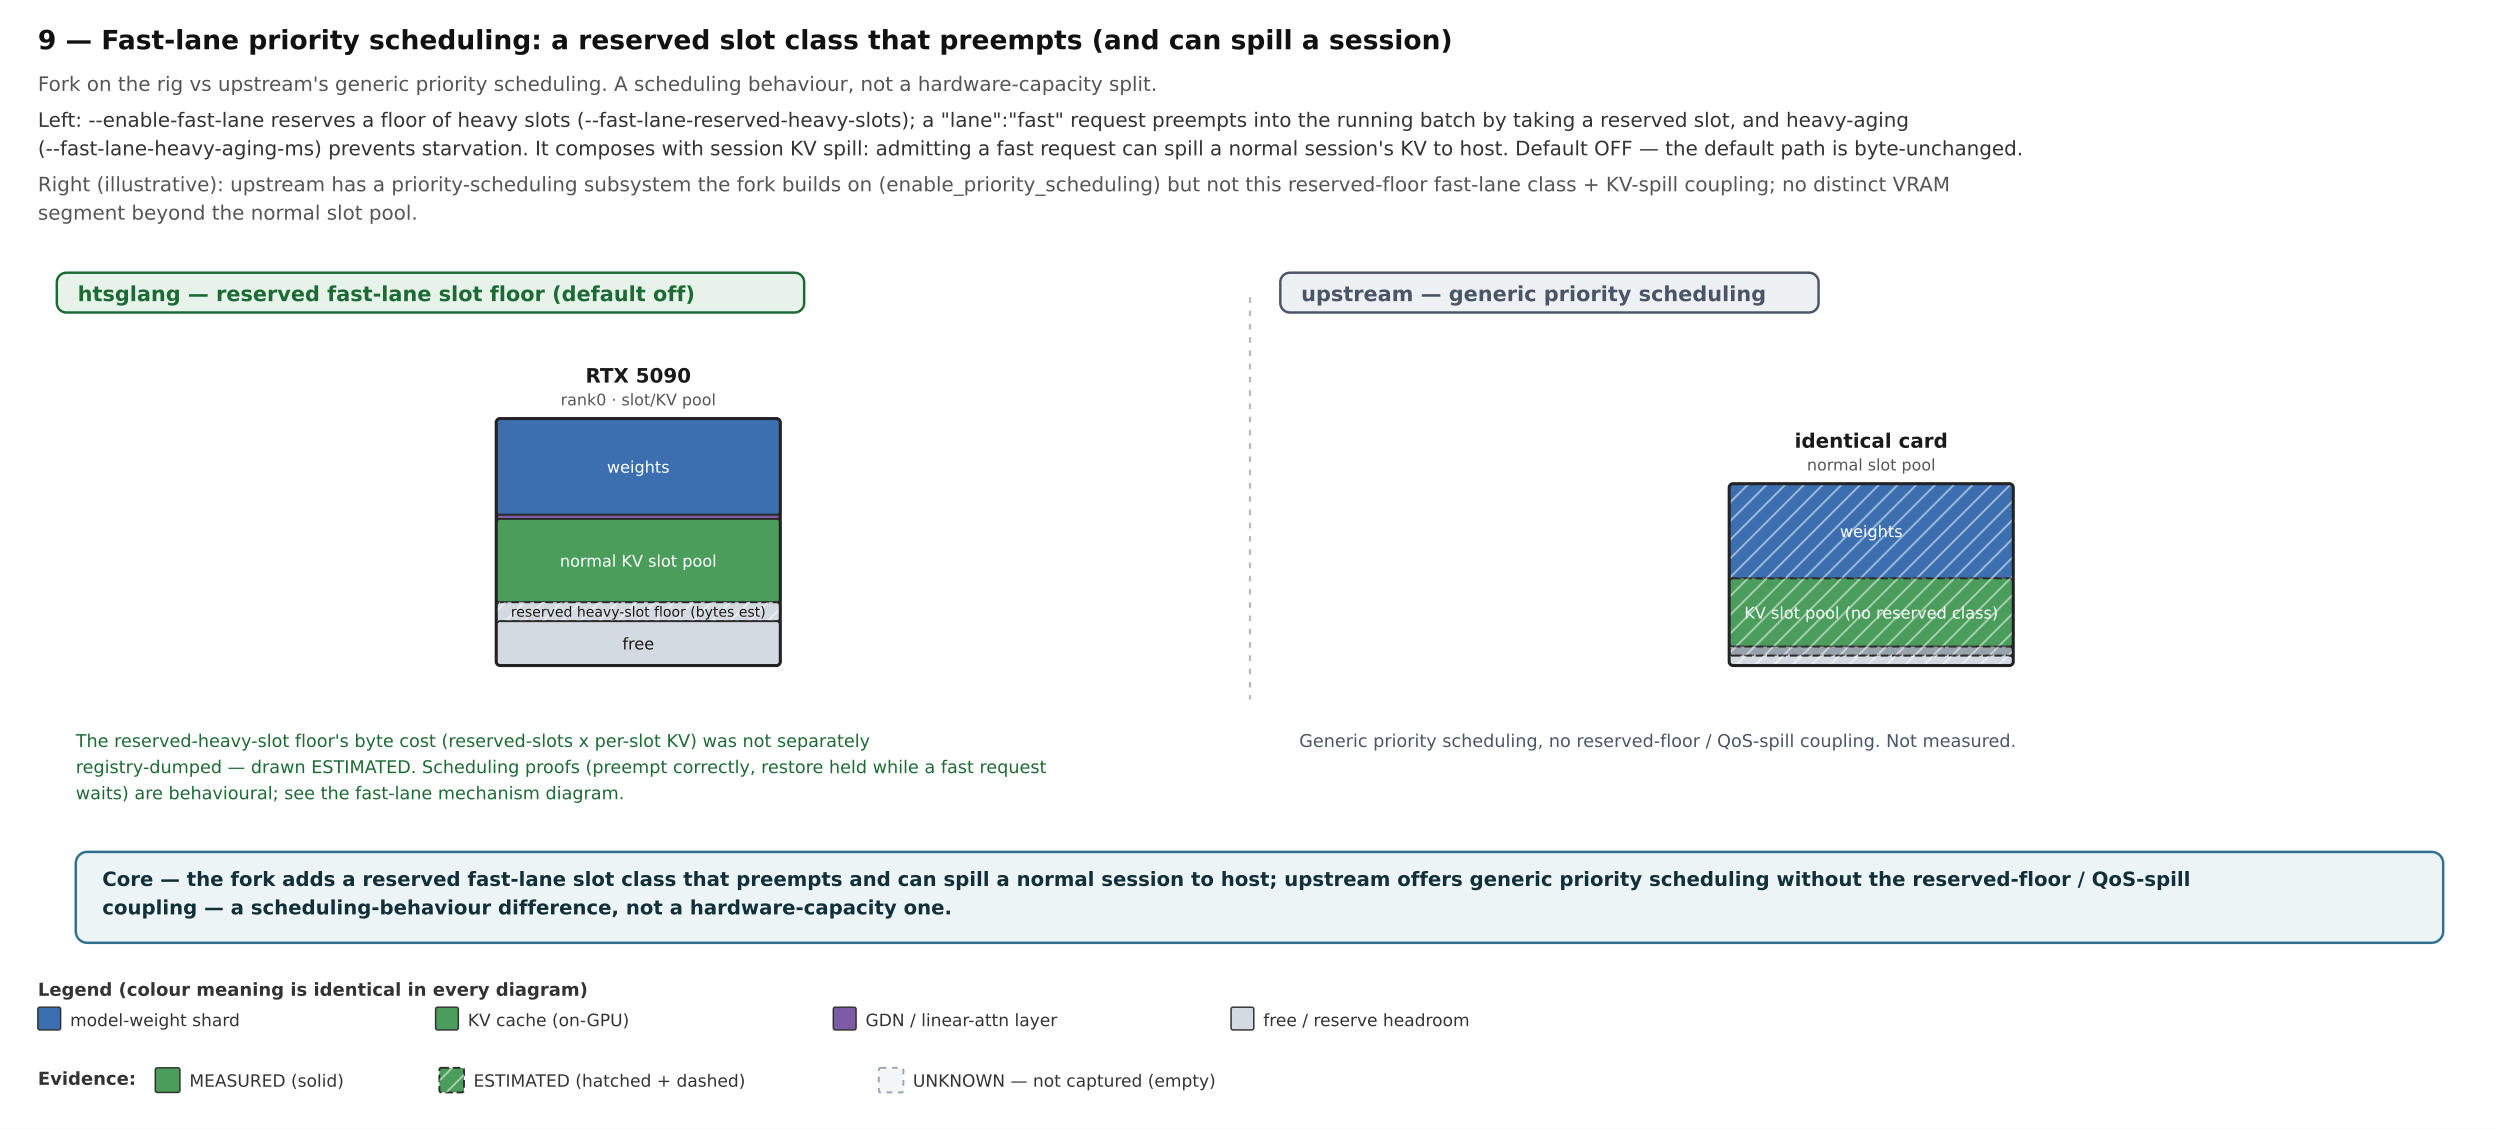
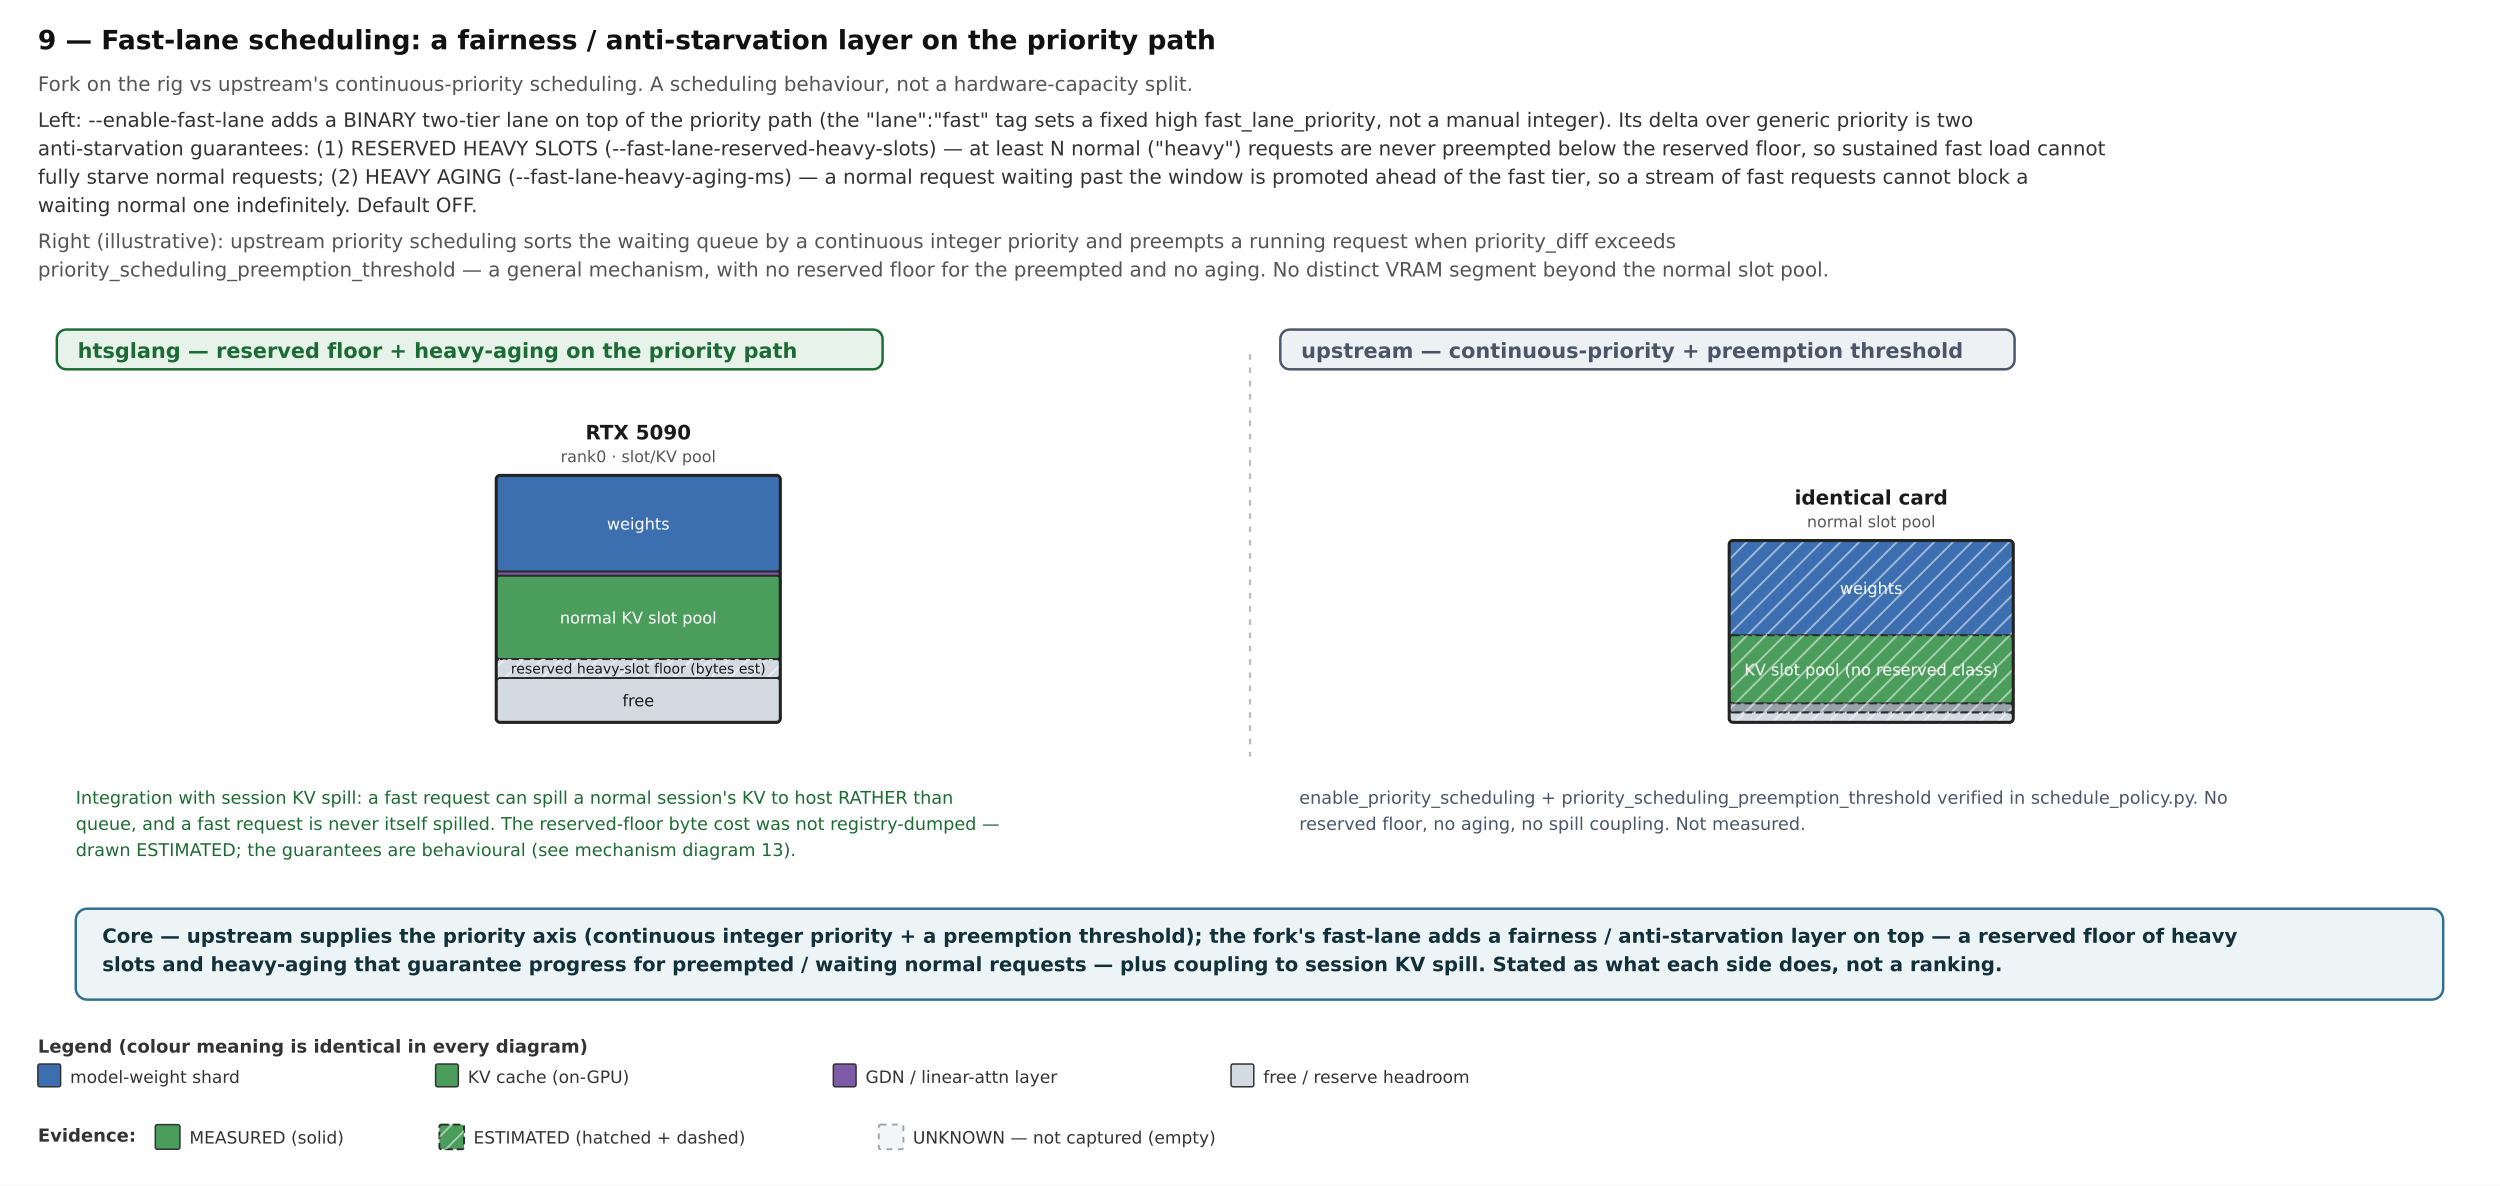
- <svg xmlns="http://www.w3.org/2000/svg" viewBox="0 0 1320 596" width="1320" height="596" font-family="sans-serif">
+ <svg xmlns="http://www.w3.org/2000/svg" viewBox="0 0 1320 626" width="1320" height="626" font-family="sans-serif">
  <defs>
    <pattern id="hatch" patternUnits="userSpaceOnUse" width="7" height="7" patternTransform="rotate(45)">
      <line x1="0" y1="0" x2="0" y2="7" stroke="#ffffff" stroke-width="2" stroke-opacity="0.5" />
    </pattern>
    <marker id="arr" markerWidth="9" markerHeight="9" refX="6.5" refY="3" orient="auto" markerUnits="userSpaceOnUse">
      <path d="M0,0 L7,3 L0,6 Z" fill="#333" />
    </marker>
    <marker id="arrP" markerWidth="9" markerHeight="9" refX="6.5" refY="3" orient="auto" markerUnits="userSpaceOnUse">
      <path d="M0,0 L7,3 L0,6 Z" fill="#8a5a2b" />
    </marker>
    <marker id="arrG" markerWidth="9" markerHeight="9" refX="6.5" refY="3" orient="auto" markerUnits="userSpaceOnUse">
      <path d="M0,0 L7,3 L0,6 Z" fill="#227a3a" />
    </marker>
    <marker id="arrR" markerWidth="9" markerHeight="9" refX="6.5" refY="3" orient="auto" markerUnits="userSpaceOnUse">
      <path d="M0,0 L7,3 L0,6 Z" fill="#c0504d" />
    </marker>
    <marker id="arrB" markerWidth="9" markerHeight="9" refX="6.5" refY="3" orient="auto" markerUnits="userSpaceOnUse">
      <path d="M0,0 L7,3 L0,6 Z" fill="#3b6fb0" />
    </marker>
    <marker id="arrV" markerWidth="9" markerHeight="9" refX="6.5" refY="3" orient="auto" markerUnits="userSpaceOnUse">
      <path d="M0,0 L7,3 L0,6 Z" fill="#7d5ba6" />
    </marker>
  </defs>
-   <rect x="0.0" y="0.0" width="1320.0" height="596.0" rx="0" fill="#ffffff" stroke="none" stroke-width="0" />
-   <text x="20.0" y="26.0" font-family="DejaVu Sans, Verdana, Arial, sans-serif" font-size="14" font-weight="bold" text-anchor="start" fill="#111">9 — Fast-lane priority scheduling: a reserved slot class that preempts (and can spill a session)</text>
-   <text x="20.0" y="48.0" font-family="DejaVu Sans, Verdana, Arial, sans-serif" font-size="10.5" font-weight="normal" text-anchor="start" fill="#555">Fork on the rig vs upstream's generic priority scheduling. A scheduling behaviour, not a hardware-capacity split.</text>
-   <text x="20.0" y="67.0" font-family="DejaVu Sans, Verdana, Arial, sans-serif" font-size="10.5" font-weight="normal" text-anchor="start" fill="#333">Left: --enable-fast-lane reserves a floor of heavy slots (--fast-lane-reserved-heavy-slots); a "lane":"fast" request preempts into the running batch by taking a reserved slot, and heavy-aging</text>
-   <text x="20.0" y="82.0" font-family="DejaVu Sans, Verdana, Arial, sans-serif" font-size="10.5" font-weight="normal" text-anchor="start" fill="#333">(--fast-lane-heavy-aging-ms) prevents starvation. It composes with session KV spill: admitting a fast request can spill a normal session's KV to host. Default OFF — the default path is byte-unchanged.</text>
-   <text x="20.0" y="101.0" font-family="DejaVu Sans, Verdana, Arial, sans-serif" font-size="10.5" font-weight="normal" text-anchor="start" fill="#555">Right (illustrative): upstream has a priority-scheduling subsystem the fork builds on (enable_priority_scheduling) but not this reserved-floor fast-lane class + KV-spill coupling; no distinct VRAM</text>
-   <text x="20.0" y="116.0" font-family="DejaVu Sans, Verdana, Arial, sans-serif" font-size="10.5" font-weight="normal" text-anchor="start" fill="#555">segment beyond the normal slot pool.</text>
-   <rect x="30.0" y="144.0" width="394.6" height="21.0" rx="5" fill="#e7f2ea" stroke="#1d6b34" stroke-width="1.3" />
-   <text x="41.0" y="159.0" font-family="DejaVu Sans, Verdana, Arial, sans-serif" font-size="11" font-weight="bold" text-anchor="start" fill="#1d6b34">htsglang — reserved fast-lane slot floor (default off)</text>
-   <rect x="676.0" y="144.0" width="284.2" height="21.0" rx="5" fill="#eef1f4" stroke="#4a5568" stroke-width="1.3" />
-   <text x="687.0" y="159.0" font-family="DejaVu Sans, Verdana, Arial, sans-serif" font-size="11" font-weight="bold" text-anchor="start" fill="#4a5568">upstream — generic priority scheduling</text>
-   <text x="337.0" y="202.0" font-family="DejaVu Sans, Verdana, Arial, sans-serif" font-size="10.5" font-weight="bold" text-anchor="middle" fill="#1a1a1a">RTX 5090</text>
-   <text x="337.0" y="214.0" font-family="DejaVu Sans, Verdana, Arial, sans-serif" font-size="8.4" font-weight="normal" text-anchor="middle" fill="#555">rank0 · slot/KV pool</text>
-   <rect x="262.0" y="221.0" width="150.0" height="50.8" rx="2" fill="#3b6fb0" stroke="#2b2b2b" stroke-width="1.0" />
-   <text x="337.0" y="249.6" font-family="DejaVu Sans, Verdana, Arial, sans-serif" font-size="8.5" font-weight="normal" text-anchor="middle" fill="#ffffff">weights</text>
-   <rect x="262.0" y="271.8" width="150.0" height="2.2" rx="2" fill="#7d5ba6" stroke="#2b2b2b" stroke-width="1.0" />
-   <rect x="262.0" y="274.0" width="150.0" height="44.0" rx="2" fill="#4a9d5b" stroke="#2b2b2b" stroke-width="1.0" />
-   <text x="337.0" y="299.2" font-family="DejaVu Sans, Verdana, Arial, sans-serif" font-size="8.5" font-weight="normal" text-anchor="middle" fill="#ffffff">normal KV slot pool</text>
-   <rect x="262.0" y="318.0" width="150.0" height="10.0" rx="2" fill="#d3dae1" stroke="#2b2b2b" stroke-width="1.0" stroke-dasharray="4 2" />
-   <rect x="262.0" y="318.0" width="150.0" height="10.0" fill="url(#hatch)" stroke="none" />
-   <text x="337.0" y="325.6" font-family="DejaVu Sans, Verdana, Arial, sans-serif" font-size="7.4" font-weight="normal" text-anchor="middle" fill="#1a1a1a">reserved heavy-slot floor (bytes est)</text>
-   <rect x="262.0" y="328.0" width="150.0" height="23.4" rx="2" fill="#d3dae1" stroke="#2b2b2b" stroke-width="1.0" />
-   <text x="337.0" y="342.9" font-family="DejaVu Sans, Verdana, Arial, sans-serif" font-size="8.5" font-weight="normal" text-anchor="middle" fill="#1a1a1a">free</text>
-   <rect x="262.0" y="221.0" width="150.0" height="130.4" rx="2" fill="none" stroke="#222" stroke-width="1.6" />
-   <text x="988.0" y="236.4" font-family="DejaVu Sans, Verdana, Arial, sans-serif" font-size="10.5" font-weight="bold" text-anchor="middle" fill="#1a1a1a">identical card</text>
-   <text x="988.0" y="248.4" font-family="DejaVu Sans, Verdana, Arial, sans-serif" font-size="8.4" font-weight="normal" text-anchor="middle" fill="#555">normal slot pool</text>
-   <rect x="913.0" y="255.4" width="150.0" height="50.0" rx="2" fill="#3b6fb0" stroke="#2b2b2b" stroke-width="1.0" stroke-dasharray="4 2" />
-   <rect x="913.0" y="255.4" width="150.0" height="50.0" fill="url(#hatch)" stroke="none" />
-   <text x="988.0" y="283.6" font-family="DejaVu Sans, Verdana, Arial, sans-serif" font-size="8.5" font-weight="normal" text-anchor="middle" fill="#ffffff">weights</text>
-   <rect x="913.0" y="305.4" width="150.0" height="36.0" rx="2" fill="#4a9d5b" stroke="#2b2b2b" stroke-width="1.0" stroke-dasharray="4 2" />
-   <rect x="913.0" y="305.4" width="150.0" height="36.0" fill="url(#hatch)" stroke="none" />
-   <text x="988.0" y="326.6" font-family="DejaVu Sans, Verdana, Arial, sans-serif" font-size="8.5" font-weight="normal" text-anchor="middle" fill="#ffffff">KV slot pool (no reserved class)</text>
-   <rect x="913.0" y="341.4" width="150.0" height="4.8" rx="2" fill="#98a2ab" stroke="#2b2b2b" stroke-width="1.0" stroke-dasharray="4 2" />
-   <rect x="913.0" y="341.4" width="150.0" height="4.8" fill="url(#hatch)" stroke="none" />
-   <rect x="913.0" y="346.2" width="150.0" height="5.2" rx="2" fill="#d3dae1" stroke="#2b2b2b" stroke-width="1.0" stroke-dasharray="4 2" />
-   <rect x="913.0" y="346.2" width="150.0" height="5.2" fill="url(#hatch)" stroke="none" />
-   <rect x="913.0" y="255.4" width="150.0" height="96.0" rx="2" fill="none" stroke="#222" stroke-width="1.6" />
-   <line x1="660.0" y1="157.0" x2="660.0" y2="369.4" stroke="#bbb" stroke-width="1.2" stroke-dasharray="3 4" />
-   <text x="40.0" y="394.4" font-family="DejaVu Sans, Verdana, Arial, sans-serif" font-size="9.3" font-weight="normal" text-anchor="start" fill="#1d6b34">The reserved-heavy-slot floor's byte cost (reserved-slots x per-slot KV) was not separately</text>
-   <text x="40.0" y="408.2" font-family="DejaVu Sans, Verdana, Arial, sans-serif" font-size="9.3" font-weight="normal" text-anchor="start" fill="#1d6b34">registry-dumped — drawn ESTIMATED. Scheduling proofs (preempt correctly, restore held while a fast request</text>
-   <text x="40.0" y="422.0" font-family="DejaVu Sans, Verdana, Arial, sans-serif" font-size="9.3" font-weight="normal" text-anchor="start" fill="#1d6b34">waits) are behavioural; see the fast-lane mechanism diagram.</text>
-   <text x="686.0" y="394.4" font-family="DejaVu Sans, Verdana, Arial, sans-serif" font-size="9.3" font-weight="normal" text-anchor="start" fill="#4a5568">Generic priority scheduling, no reserved-floor / QoS-spill coupling. Not measured.</text>
-   <rect x="40.0" y="449.8" width="1250.0" height="48.0" rx="6" fill="#edf4f6" stroke="#2f6f8f" stroke-width="1.3" />
-   <text x="54.0" y="467.8" font-family="DejaVu Sans, Verdana, Arial, sans-serif" font-size="10.4" font-weight="bold" text-anchor="start" fill="#12303a">Core — the fork adds a reserved fast-lane slot class that preempts and can spill a normal session to host; upstream offers generic priority scheduling without the reserved-floor / QoS-spill</text>
-   <text x="54.0" y="482.8" font-family="DejaVu Sans, Verdana, Arial, sans-serif" font-size="10.4" font-weight="bold" text-anchor="start" fill="#12303a">coupling — a scheduling-behaviour difference, not a hardware-capacity one.</text>
-   <text x="20.0" y="525.8" font-family="DejaVu Sans, Verdana, Arial, sans-serif" font-size="9.5" font-weight="bold" text-anchor="start" fill="#333">Legend (colour meaning is identical in every diagram)</text>
-   <rect x="20.0" y="531.8" width="12.0" height="12.0" rx="1" fill="#3b6fb0" stroke="#333" stroke-width="0.8" />
-   <text x="37.0" y="541.8" font-family="DejaVu Sans, Verdana, Arial, sans-serif" font-size="9" font-weight="normal" text-anchor="start" fill="#333">model-weight shard</text>
-   <rect x="230.0" y="531.8" width="12.0" height="12.0" rx="1" fill="#4a9d5b" stroke="#333" stroke-width="0.8" />
-   <text x="247.0" y="541.8" font-family="DejaVu Sans, Verdana, Arial, sans-serif" font-size="9" font-weight="normal" text-anchor="start" fill="#333">KV cache (on-GPU)</text>
-   <rect x="440.0" y="531.8" width="12.0" height="12.0" rx="1" fill="#7d5ba6" stroke="#333" stroke-width="0.8" />
-   <text x="457.0" y="541.8" font-family="DejaVu Sans, Verdana, Arial, sans-serif" font-size="9" font-weight="normal" text-anchor="start" fill="#333">GDN / linear-attn layer</text>
-   <rect x="650.0" y="531.8" width="12.0" height="12.0" rx="1" fill="#d3dae1" stroke="#333" stroke-width="0.8" />
-   <text x="667.0" y="541.8" font-family="DejaVu Sans, Verdana, Arial, sans-serif" font-size="9" font-weight="normal" text-anchor="start" fill="#333">free / reserve headroom</text>
-   <text x="20.0" y="572.8" font-family="DejaVu Sans, Verdana, Arial, sans-serif" font-size="9.5" font-weight="bold" text-anchor="start" fill="#333">Evidence:</text>
-   <rect x="82.0" y="563.8" width="13.0" height="13.0" rx="1" fill="#4a9d5b" stroke="#333" stroke-width="0.8" />
-   <text x="100.0" y="573.8" font-family="DejaVu Sans, Verdana, Arial, sans-serif" font-size="9" font-weight="normal" text-anchor="start" fill="#333">MEASURED (solid)</text>
-   <rect x="232.0" y="563.8" width="13.0" height="13.0" rx="1" fill="#4a9d5b" stroke="#2b2b2b" stroke-width="1.0" stroke-dasharray="4 2" />
-   <rect x="232" y="563.8" width="13" height="13" fill="url(#hatch)" stroke="none" />
-   <text x="250.0" y="573.8" font-family="DejaVu Sans, Verdana, Arial, sans-serif" font-size="9" font-weight="normal" text-anchor="start" fill="#333">ESTIMATED (hatched + dashed)</text>
-   <rect x="464.0" y="563.8" width="13.0" height="13.0" rx="1" fill="#f4f5f6" stroke="#9aa3ac" stroke-width="1.0" stroke-dasharray="3 3" />
-   <text x="482.0" y="573.8" font-family="DejaVu Sans, Verdana, Arial, sans-serif" font-size="9" font-weight="normal" text-anchor="start" fill="#333">UNKNOWN — not captured (empty)</text>
+   <rect x="0.0" y="0.0" width="1320.0" height="626.0" rx="0" fill="#ffffff" stroke="none" stroke-width="0" />
+   <text x="20.0" y="26.0" font-family="DejaVu Sans, Verdana, Arial, sans-serif" font-size="14" font-weight="bold" text-anchor="start" fill="#111">9 — Fast-lane scheduling: a fairness / anti-starvation layer on the priority path</text>
+   <text x="20.0" y="48.0" font-family="DejaVu Sans, Verdana, Arial, sans-serif" font-size="10.5" font-weight="normal" text-anchor="start" fill="#555">Fork on the rig vs upstream's continuous-priority scheduling. A scheduling behaviour, not a hardware-capacity split.</text>
+   <text x="20.0" y="67.0" font-family="DejaVu Sans, Verdana, Arial, sans-serif" font-size="10.5" font-weight="normal" text-anchor="start" fill="#333">Left: --enable-fast-lane adds a BINARY two-tier lane on top of the priority path (the "lane":"fast" tag sets a fixed high fast_lane_priority, not a manual integer). Its delta over generic priority is two</text>
+   <text x="20.0" y="82.0" font-family="DejaVu Sans, Verdana, Arial, sans-serif" font-size="10.5" font-weight="normal" text-anchor="start" fill="#333">anti-starvation guarantees: (1) RESERVED HEAVY SLOTS (--fast-lane-reserved-heavy-slots) — at least N normal ("heavy") requests are never preempted below the reserved floor, so sustained fast load cannot</text>
+   <text x="20.0" y="97.0" font-family="DejaVu Sans, Verdana, Arial, sans-serif" font-size="10.5" font-weight="normal" text-anchor="start" fill="#333">fully starve normal requests; (2) HEAVY AGING (--fast-lane-heavy-aging-ms) — a normal request waiting past the window is promoted ahead of the fast tier, so a stream of fast requests cannot block a</text>
+   <text x="20.0" y="112.0" font-family="DejaVu Sans, Verdana, Arial, sans-serif" font-size="10.5" font-weight="normal" text-anchor="start" fill="#333">waiting normal one indefinitely. Default OFF.</text>
+   <text x="20.0" y="131.0" font-family="DejaVu Sans, Verdana, Arial, sans-serif" font-size="10.5" font-weight="normal" text-anchor="start" fill="#555">Right (illustrative): upstream priority scheduling sorts the waiting queue by a continuous integer priority and preempts a running request when priority_diff exceeds</text>
+   <text x="20.0" y="146.0" font-family="DejaVu Sans, Verdana, Arial, sans-serif" font-size="10.5" font-weight="normal" text-anchor="start" fill="#555">priority_scheduling_preemption_threshold — a general mechanism, with no reserved floor for the preempted and no aging. No distinct VRAM segment beyond the normal slot pool.</text>
+   <rect x="30.0" y="174.0" width="436.0" height="21.0" rx="5" fill="#e7f2ea" stroke="#1d6b34" stroke-width="1.3" />
+   <text x="41.0" y="189.0" font-family="DejaVu Sans, Verdana, Arial, sans-serif" font-size="11" font-weight="bold" text-anchor="start" fill="#1d6b34">htsglang — reserved floor + heavy-aging on the priority path</text>
+   <rect x="676.0" y="174.0" width="387.7" height="21.0" rx="5" fill="#eef1f4" stroke="#4a5568" stroke-width="1.3" />
+   <text x="687.0" y="189.0" font-family="DejaVu Sans, Verdana, Arial, sans-serif" font-size="11" font-weight="bold" text-anchor="start" fill="#4a5568">upstream — continuous-priority + preemption threshold</text>
+   <text x="337.0" y="232.0" font-family="DejaVu Sans, Verdana, Arial, sans-serif" font-size="10.5" font-weight="bold" text-anchor="middle" fill="#1a1a1a">RTX 5090</text>
+   <text x="337.0" y="244.0" font-family="DejaVu Sans, Verdana, Arial, sans-serif" font-size="8.4" font-weight="normal" text-anchor="middle" fill="#555">rank0 · slot/KV pool</text>
+   <rect x="262.0" y="251.0" width="150.0" height="50.8" rx="2" fill="#3b6fb0" stroke="#2b2b2b" stroke-width="1.0" />
+   <text x="337.0" y="279.6" font-family="DejaVu Sans, Verdana, Arial, sans-serif" font-size="8.5" font-weight="normal" text-anchor="middle" fill="#ffffff">weights</text>
+   <rect x="262.0" y="301.8" width="150.0" height="2.2" rx="2" fill="#7d5ba6" stroke="#2b2b2b" stroke-width="1.0" />
+   <rect x="262.0" y="304.0" width="150.0" height="44.0" rx="2" fill="#4a9d5b" stroke="#2b2b2b" stroke-width="1.0" />
+   <text x="337.0" y="329.2" font-family="DejaVu Sans, Verdana, Arial, sans-serif" font-size="8.5" font-weight="normal" text-anchor="middle" fill="#ffffff">normal KV slot pool</text>
+   <rect x="262.0" y="348.0" width="150.0" height="10.0" rx="2" fill="#d3dae1" stroke="#2b2b2b" stroke-width="1.0" stroke-dasharray="4 2" />
+   <rect x="262.0" y="348.0" width="150.0" height="10.0" fill="url(#hatch)" stroke="none" />
+   <text x="337.0" y="355.6" font-family="DejaVu Sans, Verdana, Arial, sans-serif" font-size="7.4" font-weight="normal" text-anchor="middle" fill="#1a1a1a">reserved heavy-slot floor (bytes est)</text>
+   <rect x="262.0" y="358.0" width="150.0" height="23.4" rx="2" fill="#d3dae1" stroke="#2b2b2b" stroke-width="1.0" />
+   <text x="337.0" y="372.9" font-family="DejaVu Sans, Verdana, Arial, sans-serif" font-size="8.5" font-weight="normal" text-anchor="middle" fill="#1a1a1a">free</text>
+   <rect x="262.0" y="251.0" width="150.0" height="130.4" rx="2" fill="none" stroke="#222" stroke-width="1.6" />
+   <text x="988.0" y="266.4" font-family="DejaVu Sans, Verdana, Arial, sans-serif" font-size="10.5" font-weight="bold" text-anchor="middle" fill="#1a1a1a">identical card</text>
+   <text x="988.0" y="278.4" font-family="DejaVu Sans, Verdana, Arial, sans-serif" font-size="8.4" font-weight="normal" text-anchor="middle" fill="#555">normal slot pool</text>
+   <rect x="913.0" y="285.4" width="150.0" height="50.0" rx="2" fill="#3b6fb0" stroke="#2b2b2b" stroke-width="1.0" stroke-dasharray="4 2" />
+   <rect x="913.0" y="285.4" width="150.0" height="50.0" fill="url(#hatch)" stroke="none" />
+   <text x="988.0" y="313.6" font-family="DejaVu Sans, Verdana, Arial, sans-serif" font-size="8.5" font-weight="normal" text-anchor="middle" fill="#ffffff">weights</text>
+   <rect x="913.0" y="335.4" width="150.0" height="36.0" rx="2" fill="#4a9d5b" stroke="#2b2b2b" stroke-width="1.0" stroke-dasharray="4 2" />
+   <rect x="913.0" y="335.4" width="150.0" height="36.0" fill="url(#hatch)" stroke="none" />
+   <text x="988.0" y="356.6" font-family="DejaVu Sans, Verdana, Arial, sans-serif" font-size="8.5" font-weight="normal" text-anchor="middle" fill="#ffffff">KV slot pool (no reserved class)</text>
+   <rect x="913.0" y="371.4" width="150.0" height="4.8" rx="2" fill="#98a2ab" stroke="#2b2b2b" stroke-width="1.0" stroke-dasharray="4 2" />
+   <rect x="913.0" y="371.4" width="150.0" height="4.8" fill="url(#hatch)" stroke="none" />
+   <rect x="913.0" y="376.2" width="150.0" height="5.2" rx="2" fill="#d3dae1" stroke="#2b2b2b" stroke-width="1.0" stroke-dasharray="4 2" />
+   <rect x="913.0" y="376.2" width="150.0" height="5.2" fill="url(#hatch)" stroke="none" />
+   <rect x="913.0" y="285.4" width="150.0" height="96.0" rx="2" fill="none" stroke="#222" stroke-width="1.6" />
+   <line x1="660.0" y1="187.0" x2="660.0" y2="399.4" stroke="#bbb" stroke-width="1.2" stroke-dasharray="3 4" />
+   <text x="40.0" y="424.4" font-family="DejaVu Sans, Verdana, Arial, sans-serif" font-size="9.3" font-weight="normal" text-anchor="start" fill="#1d6b34">Integration with session KV spill: a fast request can spill a normal session's KV to host RATHER than</text>
+   <text x="40.0" y="438.2" font-family="DejaVu Sans, Verdana, Arial, sans-serif" font-size="9.3" font-weight="normal" text-anchor="start" fill="#1d6b34">queue, and a fast request is never itself spilled. The reserved-floor byte cost was not registry-dumped —</text>
+   <text x="40.0" y="452.0" font-family="DejaVu Sans, Verdana, Arial, sans-serif" font-size="9.3" font-weight="normal" text-anchor="start" fill="#1d6b34">drawn ESTIMATED; the guarantees are behavioural (see mechanism diagram 13).</text>
+   <text x="686.0" y="424.4" font-family="DejaVu Sans, Verdana, Arial, sans-serif" font-size="9.3" font-weight="normal" text-anchor="start" fill="#4a5568">enable_priority_scheduling + priority_scheduling_preemption_threshold verified in schedule_policy.py. No</text>
+   <text x="686.0" y="438.2" font-family="DejaVu Sans, Verdana, Arial, sans-serif" font-size="9.3" font-weight="normal" text-anchor="start" fill="#4a5568">reserved floor, no aging, no spill coupling. Not measured.</text>
+   <rect x="40.0" y="479.8" width="1250.0" height="48.0" rx="6" fill="#edf4f6" stroke="#2f6f8f" stroke-width="1.3" />
+   <text x="54.0" y="497.8" font-family="DejaVu Sans, Verdana, Arial, sans-serif" font-size="10.4" font-weight="bold" text-anchor="start" fill="#12303a">Core — upstream supplies the priority axis (continuous integer priority + a preemption threshold); the fork's fast-lane adds a fairness / anti-starvation layer on top — a reserved floor of heavy</text>
+   <text x="54.0" y="512.8" font-family="DejaVu Sans, Verdana, Arial, sans-serif" font-size="10.4" font-weight="bold" text-anchor="start" fill="#12303a">slots and heavy-aging that guarantee progress for preempted / waiting normal requests — plus coupling to session KV spill. Stated as what each side does, not a ranking.</text>
+   <text x="20.0" y="555.8" font-family="DejaVu Sans, Verdana, Arial, sans-serif" font-size="9.5" font-weight="bold" text-anchor="start" fill="#333">Legend (colour meaning is identical in every diagram)</text>
+   <rect x="20.0" y="561.8" width="12.0" height="12.0" rx="1" fill="#3b6fb0" stroke="#333" stroke-width="0.8" />
+   <text x="37.0" y="571.8" font-family="DejaVu Sans, Verdana, Arial, sans-serif" font-size="9" font-weight="normal" text-anchor="start" fill="#333">model-weight shard</text>
+   <rect x="230.0" y="561.8" width="12.0" height="12.0" rx="1" fill="#4a9d5b" stroke="#333" stroke-width="0.8" />
+   <text x="247.0" y="571.8" font-family="DejaVu Sans, Verdana, Arial, sans-serif" font-size="9" font-weight="normal" text-anchor="start" fill="#333">KV cache (on-GPU)</text>
+   <rect x="440.0" y="561.8" width="12.0" height="12.0" rx="1" fill="#7d5ba6" stroke="#333" stroke-width="0.8" />
+   <text x="457.0" y="571.8" font-family="DejaVu Sans, Verdana, Arial, sans-serif" font-size="9" font-weight="normal" text-anchor="start" fill="#333">GDN / linear-attn layer</text>
+   <rect x="650.0" y="561.8" width="12.0" height="12.0" rx="1" fill="#d3dae1" stroke="#333" stroke-width="0.8" />
+   <text x="667.0" y="571.8" font-family="DejaVu Sans, Verdana, Arial, sans-serif" font-size="9" font-weight="normal" text-anchor="start" fill="#333">free / reserve headroom</text>
+   <text x="20.0" y="602.8" font-family="DejaVu Sans, Verdana, Arial, sans-serif" font-size="9.5" font-weight="bold" text-anchor="start" fill="#333">Evidence:</text>
+   <rect x="82.0" y="593.8" width="13.0" height="13.0" rx="1" fill="#4a9d5b" stroke="#333" stroke-width="0.8" />
+   <text x="100.0" y="603.8" font-family="DejaVu Sans, Verdana, Arial, sans-serif" font-size="9" font-weight="normal" text-anchor="start" fill="#333">MEASURED (solid)</text>
+   <rect x="232.0" y="593.8" width="13.0" height="13.0" rx="1" fill="#4a9d5b" stroke="#2b2b2b" stroke-width="1.0" stroke-dasharray="4 2" />
+   <rect x="232" y="593.8" width="13" height="13" fill="url(#hatch)" stroke="none" />
+   <text x="250.0" y="603.8" font-family="DejaVu Sans, Verdana, Arial, sans-serif" font-size="9" font-weight="normal" text-anchor="start" fill="#333">ESTIMATED (hatched + dashed)</text>
+   <rect x="464.0" y="593.8" width="13.0" height="13.0" rx="1" fill="#f4f5f6" stroke="#9aa3ac" stroke-width="1.0" stroke-dasharray="3 3" />
+   <text x="482.0" y="603.8" font-family="DejaVu Sans, Verdana, Arial, sans-serif" font-size="9" font-weight="normal" text-anchor="start" fill="#333">UNKNOWN — not captured (empty)</text>
</svg>
